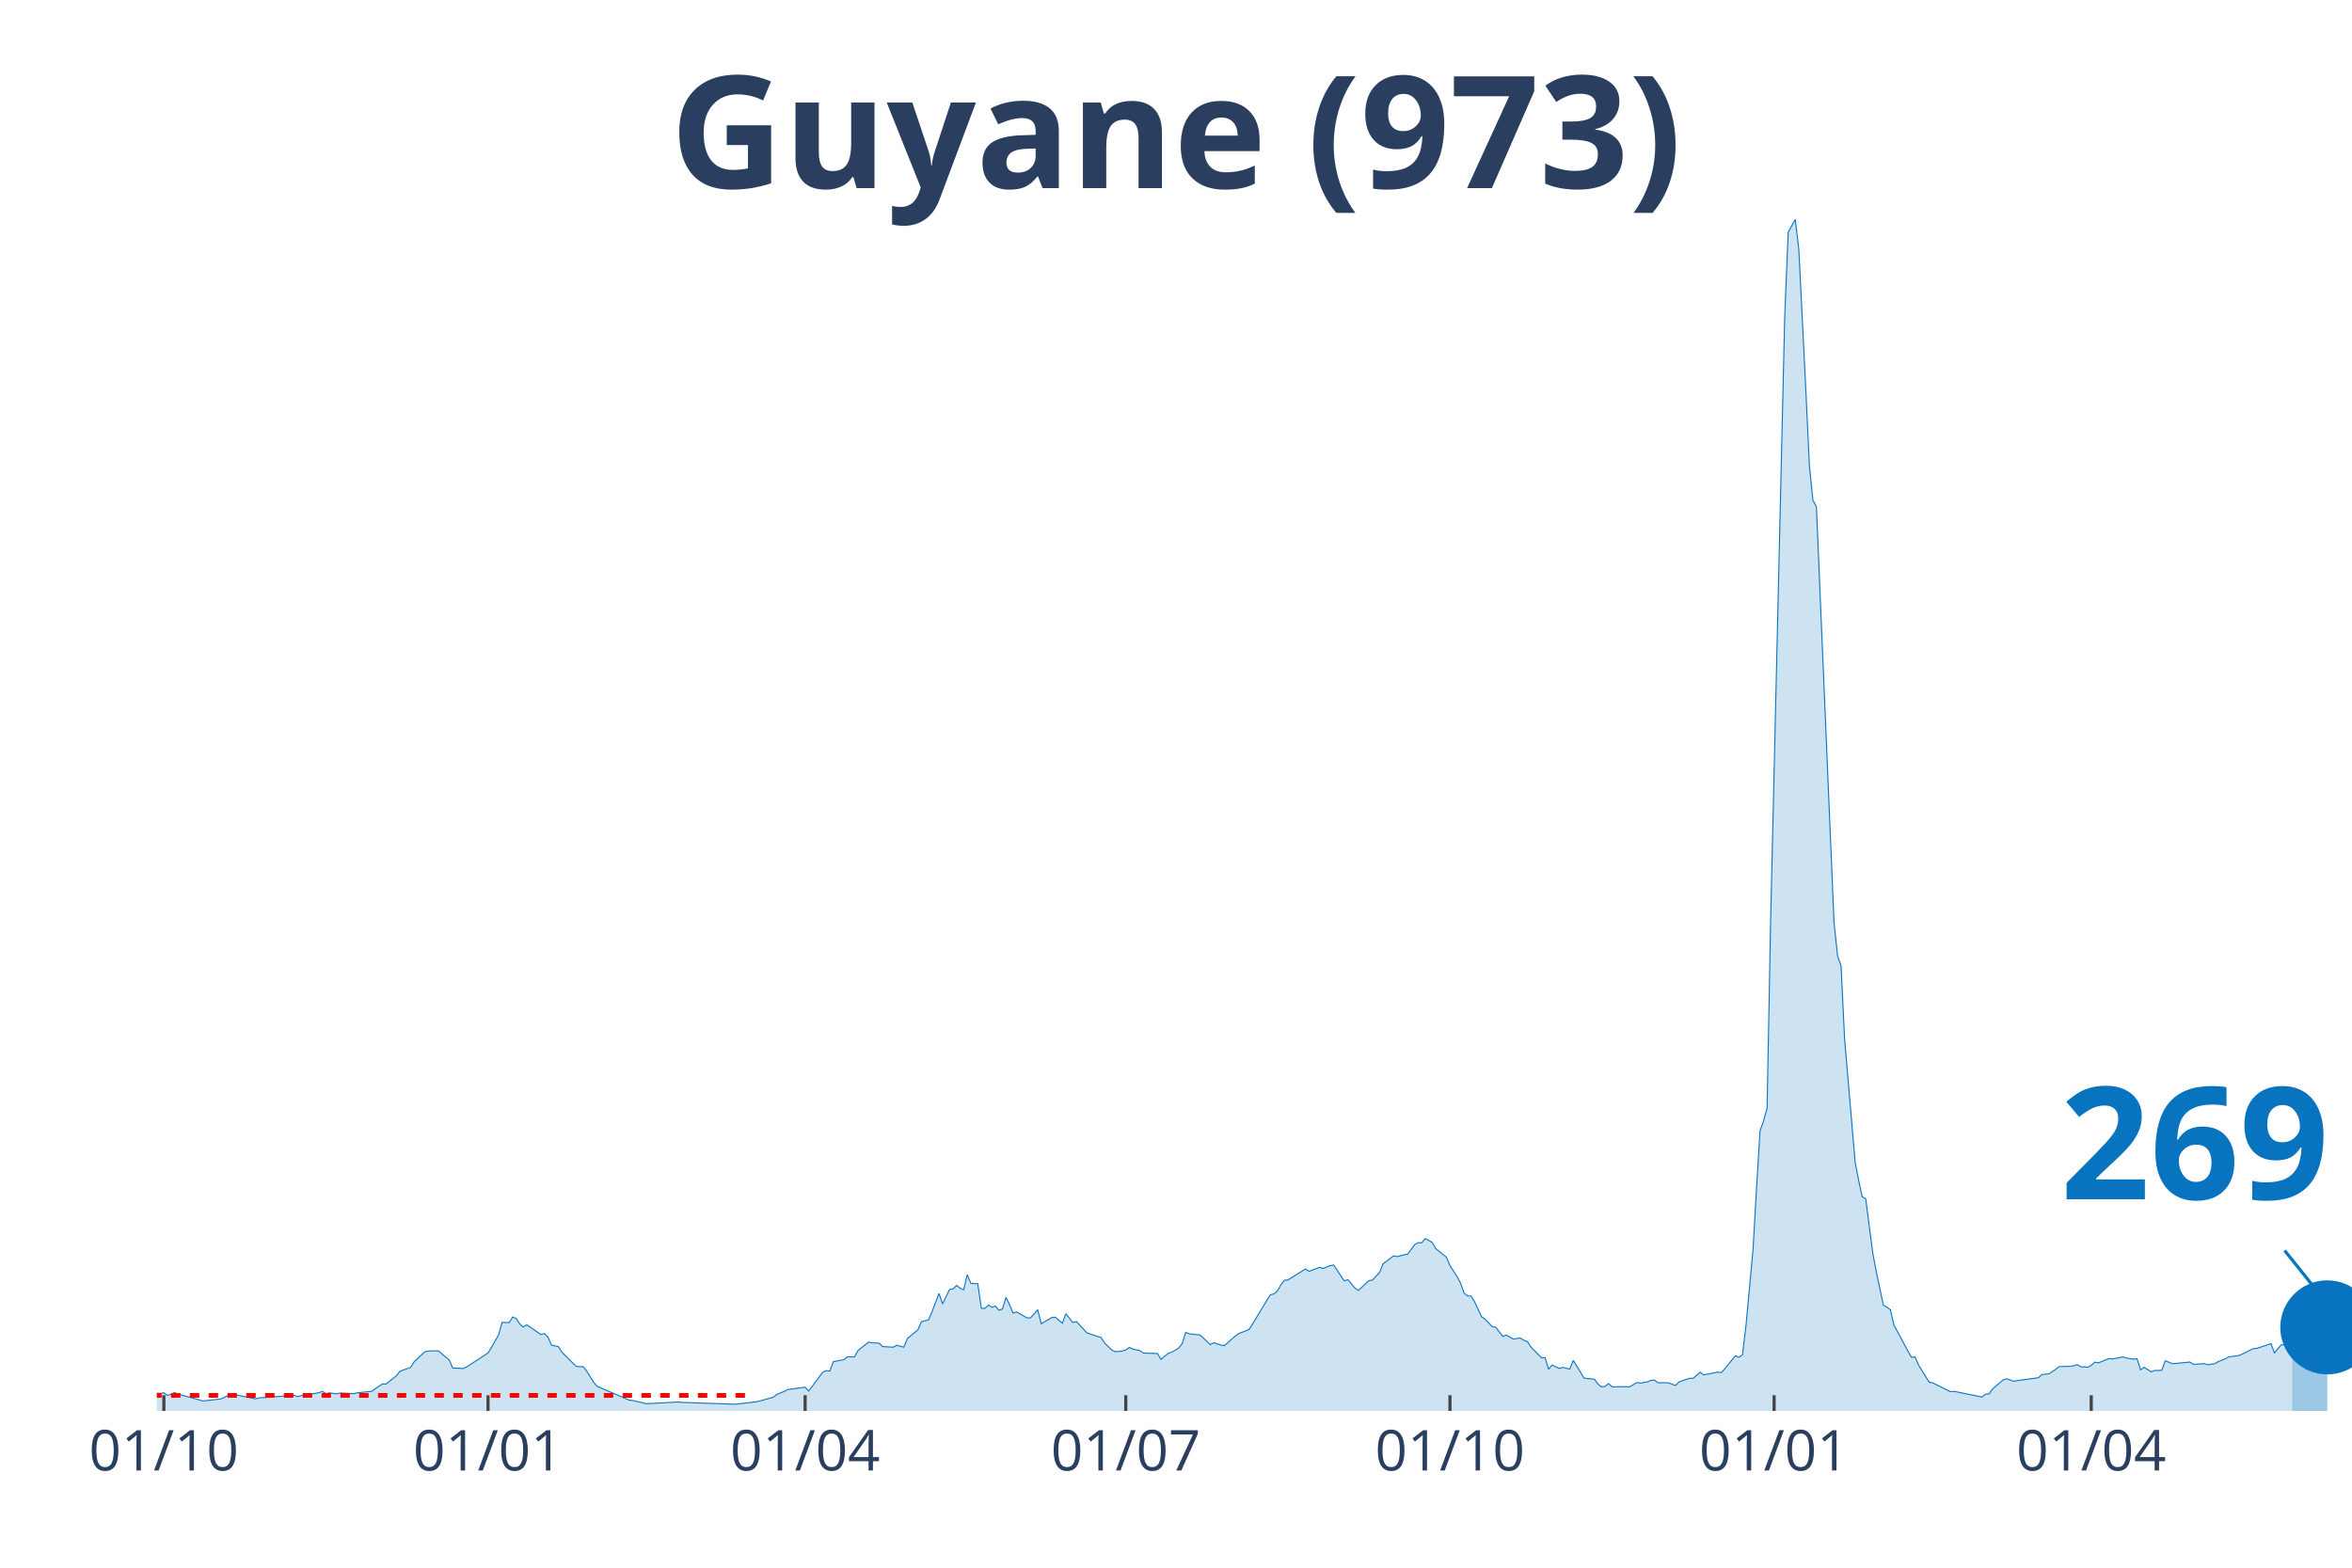
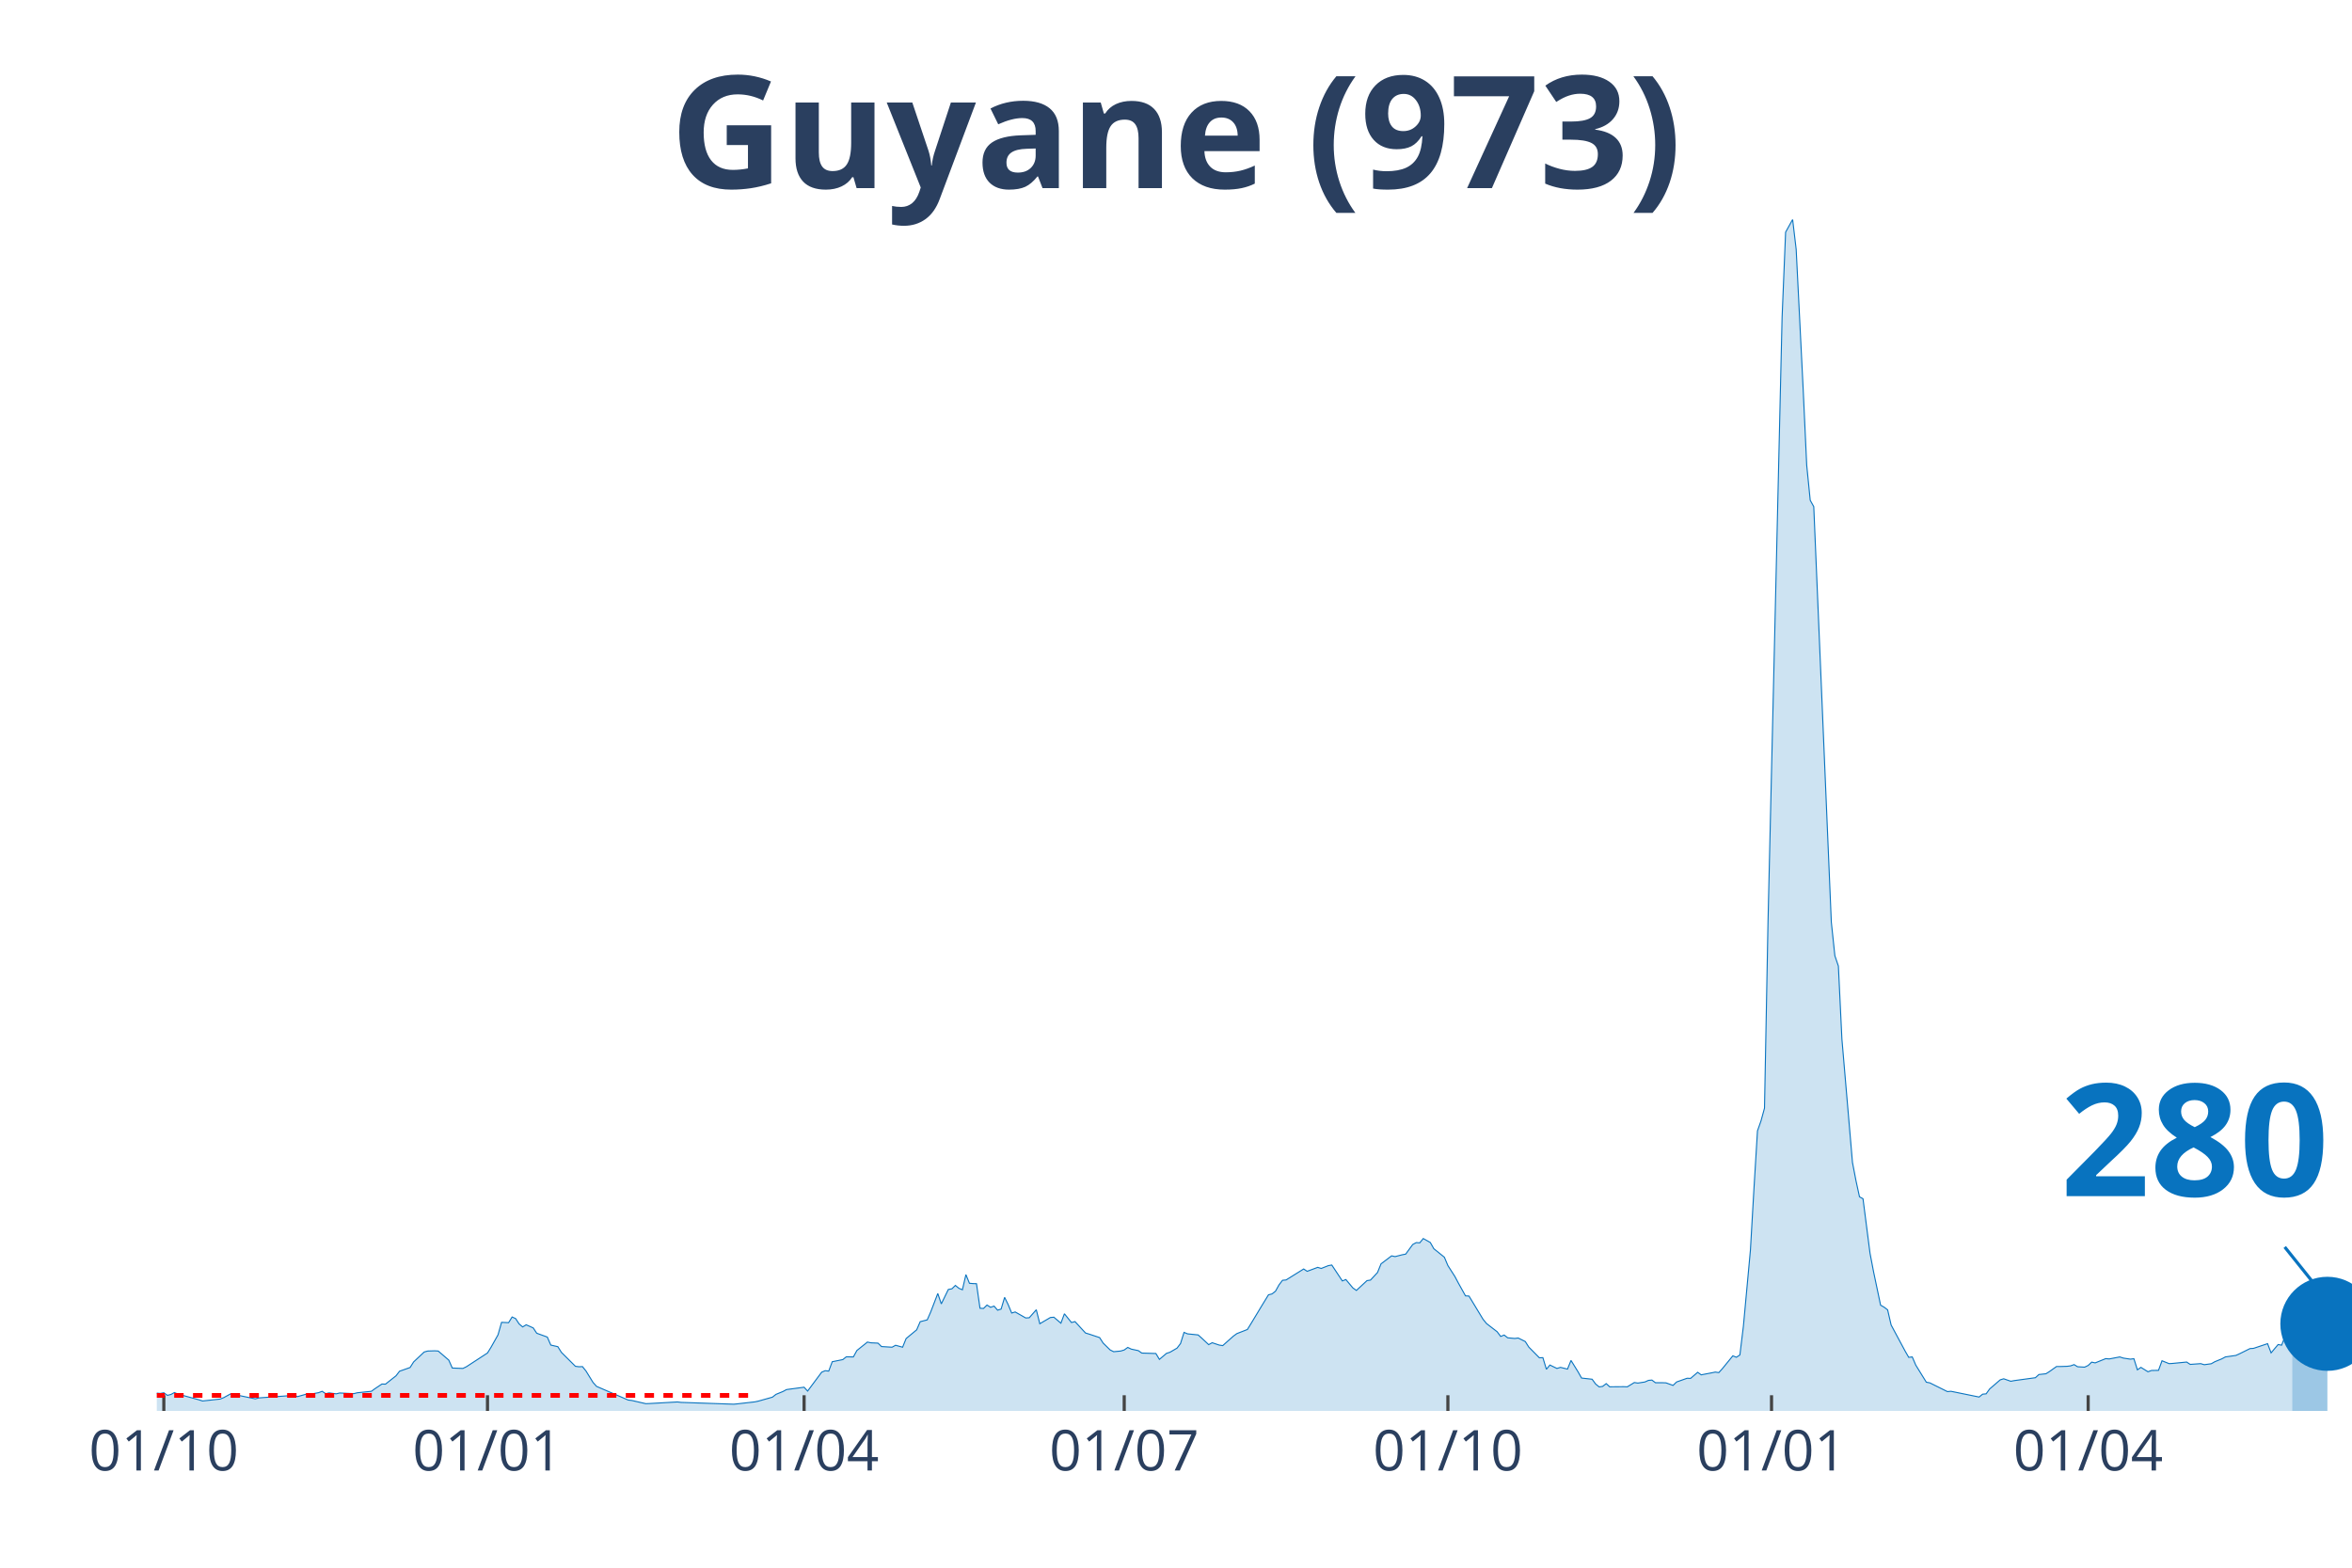
<svg xmlns="http://www.w3.org/2000/svg" class="main-svg" width="1125" height="750" style="" viewBox="0 0 750 500">
  <rect x="0" y="0" width="750" height="500" style="fill: rgb(0, 0, 0); fill-opacity: 0;" />
-   <defs id="defs-980ac3">
+   <defs id="defs-b17664">
    <g class="clips">
-       <clipPath id="clip980ac3xyplot" class="plotclip">
+       <clipPath id="clipb17664xyplot" class="plotclip">
        <rect width="700" height="380" />
      </clipPath>
-       <clipPath class="axesclip" id="clip980ac3x">
+       <clipPath class="axesclip" id="clipb17664x">
        <rect x="50" y="0" width="700" height="500" />
      </clipPath>
-       <clipPath class="axesclip" id="clip980ac3y">
+       <clipPath class="axesclip" id="clipb17664y">
        <rect x="0" y="70" width="750" height="380" />
      </clipPath>
-       <clipPath class="axesclip" id="clip980ac3xy">
+       <clipPath class="axesclip" id="clipb17664xy">
        <rect x="50" y="70" width="700" height="380" />
      </clipPath>
    </g>
    <g class="gradients" />
  </defs>
  <g class="bglayer">
    <rect class="bg" x="50" y="70" width="700" height="380" style="fill: rgb(0, 0, 0); fill-opacity: 0; stroke-width: 0;" />
  </g>
  <g class="layer-below">
    <g class="imagelayer" />
    <g class="shapelayer" />
  </g>
  <g class="cartesianlayer">
    <g class="subplot xy">
      <g class="layer-subplot">
        <g class="shapelayer" />
        <g class="imagelayer" />
      </g>
      <g class="gridlayer">
        <g class="x">
-           <path class="xgrid crisp" transform="translate(52.25,0)" d="M0,70v380" style="stroke: rgb(255, 255, 255); stroke-opacity: 1; stroke-width: 1px;" />
-           <path class="xgrid crisp" transform="translate(155.62,0)" d="M0,70v380" style="stroke: rgb(255, 255, 255); stroke-opacity: 1; stroke-width: 1px;" />
-           <path class="xgrid crisp" transform="translate(256.74,0)" d="M0,70v380" style="stroke: rgb(255, 255, 255); stroke-opacity: 1; stroke-width: 1px;" />
-           <path class="xgrid crisp" transform="translate(358.99,0)" d="M0,70v380" style="stroke: rgb(255, 255, 255); stroke-opacity: 1; stroke-width: 1px;" />
-           <path class="xgrid crisp" transform="translate(462.36,0)" d="M0,70v380" style="stroke: rgb(255, 255, 255); stroke-opacity: 1; stroke-width: 1px;" />
-           <path class="xgrid crisp" transform="translate(565.73,0)" d="M0,70v380" style="stroke: rgb(255, 255, 255); stroke-opacity: 1; stroke-width: 1px;" />
-           <path class="xgrid crisp" transform="translate(666.85,0)" d="M0,70v380" style="stroke: rgb(255, 255, 255); stroke-opacity: 1; stroke-width: 1px;" />
+           <path class="xgrid crisp" transform="translate(52.24,0)" d="M0,70v380" style="stroke: rgb(255, 255, 255); stroke-opacity: 1; stroke-width: 1px;" />
+           <path class="xgrid crisp" transform="translate(155.45,0)" d="M0,70v380" style="stroke: rgb(255, 255, 255); stroke-opacity: 1; stroke-width: 1px;" />
+           <path class="xgrid crisp" transform="translate(256.41,0)" d="M0,70v380" style="stroke: rgb(255, 255, 255); stroke-opacity: 1; stroke-width: 1px;" />
+           <path class="xgrid crisp" transform="translate(358.49,0)" d="M0,70v380" style="stroke: rgb(255, 255, 255); stroke-opacity: 1; stroke-width: 1px;" />
+           <path class="xgrid crisp" transform="translate(461.7,0)" d="M0,70v380" style="stroke: rgb(255, 255, 255); stroke-opacity: 1; stroke-width: 1px;" />
+           <path class="xgrid crisp" transform="translate(564.9,0)" d="M0,70v380" style="stroke: rgb(255, 255, 255); stroke-opacity: 1; stroke-width: 1px;" />
+           <path class="xgrid crisp" transform="translate(665.87,0)" d="M0,70v380" style="stroke: rgb(255, 255, 255); stroke-opacity: 1; stroke-width: 1px;" />
        </g>
        <g class="y" />
      </g>
      <g class="zerolinelayer" />
      <path class="xlines-below" />
      <path class="ylines-below" />
      <g class="overlines-below" />
      <g class="xaxislayer-below" />
      <g class="yaxislayer-below" />
      <g class="overaxes-below" />
-       <g class="plot" transform="translate(50, 70)" clip-path="url('#clip980ac3xyplot')">
+       <g class="plot" transform="translate(50, 70)" clip-path="url('#clipb17664xyplot')">
        <g class="scatterlayer mlayer">
-           <g class="trace scatter trace4bc0ae" style="stroke-miterlimit: 2;">
+           <g class="trace scatter trace0eca00" style="stroke-miterlimit: 2;">
            <g class="fills">
              <g>
-                 <path class="js-fill" d="M680.9,380L-152.81,380L-152.81,379.74L-149.44,378.55L-148.31,377.62L-142.7,374.62L-141.57,374.83L-131.46,371.97L-130.34,370.54L-126.97,365.98L-125.84,362.71L-121.35,356.72L-120.22,348.72L-113.48,334.52L-112.36,335.27L-111.24,335.64L-110.11,338.5L-108.99,338.88L-107.87,336.26L-105.62,334.9L-104.49,336.97L-103.37,336.6L-102.25,333.19L-101.12,333.26L-100,335.85L-98.88,336.22L-97.75,338.88L-94.38,343.03L-93.26,346.06L-91.01,348.75L-89.89,352.15L-86.52,358.32L-85.39,358.93L-84.27,357.29L-83.15,358.42L-82.02,357.19L-80.9,355.93L-79.78,357.84L-76.4,357.09L-75.28,358.01L-67.42,365.06L-66.29,364.58L-62.92,367.17L-61.8,367.85L-58.43,369.04L-57.3,369.17L-55.06,369.31L-53.93,369.41L-42.7,372.31L-41.57,371.63L-37.08,371.83L-35.96,370.81L-33.71,371.08L-32.58,371.76L-28.09,372.58L-26.97,372.95L-24.72,372.34L-23.6,372.89L-20.22,373.5L-19.1,373.6L-16.85,374.89L-15.73,374.55L-10.11,374.69L-8.99,374.04L-6.74,374.04L-5.62,373.94L-3.37,373.6L-2.25,374.14L1.12,374.42L2.25,374.21L3.37,375.03L4.49,374.76L5.62,374.14L6.74,374.62L13.48,376.46L14.61,376.83L20.22,376.22L21.35,375.78L23.6,374.55L24.72,374.76L31.46,376.15L32.58,375.85L43.82,375.03L44.94,375.44L48.31,374.49L49.44,374.59L51.69,374.18L52.81,373.74L53.93,374.49L55.06,374.25L57.3,374.55L58.43,374.28L62.92,374.49L64.04,374.21L68.54,373.74L69.66,372.92L71.91,371.42L73.03,371.46L76.4,368.8L77.53,367.34L80.9,366.15L82.02,364.38L85.39,361.21L86.52,360.9L88.76,360.83L89.89,360.9L93.26,363.8L94.38,366.32L97.75,366.45L98.88,365.91L105.62,361.52L106.74,359.71L108.99,355.73L110.11,351.75L112.36,351.85L113.48,350.04L114.61,350.55L115.73,352.26L116.85,353.21L117.98,352.53L122.47,355.63L123.6,355.35L124.72,356.44L125.84,359L128.09,359.51L129.21,361.31L133.71,365.77L134.83,365.91L135.96,365.87L137.08,367.27L139.33,370.91L140.45,372.17L150.56,376.53L151.69,376.66L156.18,377.69L157.3,377.65L166.29,377.14L167.42,377.28L184.27,377.86L185.39,377.75L191.01,377.11L192.13,376.87L196.63,375.61L197.75,374.72L200,373.8L201.12,373.19L206.74,372.44L207.87,373.67L212.36,367.64L213.48,367.17L214.61,367.3L215.73,364.31L219.1,363.63L220.22,362.74L222.47,362.78L223.6,360.73L226.97,358.04L228.09,358.28L230.34,358.38L231.46,359.47L234.83,359.68L235.96,359.06L238.2,359.68L239.33,356.92L242.7,354.13L243.82,351.54L246.07,350.96L247.19,348.41L249.44,342.55L250.56,345.86L252.81,341.26L253.93,341.06L255.06,339.97L256.18,340.89L257.3,341.36L258.43,336.53L259.55,339.29L260.67,339.39L261.8,339.42L262.92,347.25L264.04,347.32L265.17,346.23L266.29,346.95L267.42,346.57L268.54,347.87L269.66,347.52L270.79,343.78L271.91,346.06L273.03,348.78L274.16,348.44L277.53,350.35L278.65,350.28L280.9,347.73L282.02,352.19L285.39,350.21L286.52,350.11L288.76,352.02L289.89,349.02L292.13,351.81L293.26,351.51L296.63,355.15L297.75,355.49L301.12,356.61L302.25,358.35L304.49,360.56L305.62,361.11L307.87,360.9L308.99,360.56L310.11,359.75L311.24,360.29L313.48,360.77L314.61,361.55L319.1,361.69L320.22,363.56L322.47,361.65L323.6,361.28L325.84,359.98L326.97,358.52L328.09,354.95L329.21,355.42L332.58,355.76L333.71,356.75L335.96,358.86L337.08,358.25L339.33,359L340.45,359.17L343.82,356.17L344.94,355.35L348.31,354.03L349.44,352.22L351.69,348.51L352.81,346.64L355.06,342.96L356.18,342.69L357.3,341.81L358.43,339.8L359.55,338.33L360.67,338.23L366.29,334.73L367.42,335.47L370.79,334.21L371.91,334.56L374.16,333.67L375.28,333.47L378.65,338.54L379.78,338.1L382.02,340.78L383.15,341.57L386.52,338.44L387.64,338.27L389.89,335.85L391.01,333.09L394.38,330.54L395.51,330.78L397.75,330.2L398.88,329.99L401.12,326.93L402.25,326.32L403.37,326.39L404.49,325.02L406.74,326.28L407.87,328.26L411.24,330.98L412.36,333.64L414.61,337.14L415.73,339.25L416.85,342.38L417.98,343.3L419.1,343.37L420.22,345.21L422.47,349.98L423.6,350.79L425.84,353.11L426.97,353.31L429.21,356.24L430.34,355.8L432.58,357.09L433.71,356.89L434.83,356.75L435.96,357.5L437.08,357.87L438.2,359.64L441.57,363.05L442.7,363.01L443.82,366.72L444.94,365.36L447.19,366.45L448.31,366.11L450.56,366.66L451.69,363.9L453.93,367.54L455.06,369.52L458.43,369.89L459.55,371.42L460.67,372.34L461.8,372.17L462.92,371.29L464.04,372.31L468.54,372.27L469.66,372.31L471.91,370.95L473.03,371.12L475.28,370.77L476.4,370.26L477.53,370.16L478.65,371.01L480.9,371.01L482.02,371.05L484.27,371.86L485.39,370.77L488.76,369.58L489.89,369.62L492.13,367.68L493.26,368.49L496.63,367.85L497.75,367.61L498.88,367.78L500,366.55L503.37,362.43L504.49,362.88L505.62,362.16L506.74,352.97L508.99,328.7L510.11,309.23L511.24,290.68L512.36,287.51L513.48,283.43L514.61,223.99L519.1,31.18L520.22,4.05L522.47,0L523.6,9.53L525.84,54.33L526.97,78.36L528.09,89.56L529.21,91.6L534.83,224.13L535.96,234.82L537.08,238.12L538.2,261.37L541.57,300.75L542.7,306.57L543.82,311.71L544.94,312.33L547.19,329.72L548.31,335.64L550.56,346.27L551.69,346.91L552.81,347.76L553.93,352.6L558.43,360.97L559.55,362.91L560.67,362.78L561.8,365.4L565.17,370.84L566.29,371.05L571.91,373.84L573.03,373.74L582.02,375.57L583.15,374.66L584.27,374.55L585.39,372.99L588.76,370.09L589.89,369.75L592.13,370.54L593.26,370.33L600,369.41L601.12,368.39L603.37,368.15L604.49,367.44L606.74,365.84L607.87,365.84L610.11,365.77L611.24,365.63L612.36,365.23L613.48,365.91L615.73,366.04L616.85,365.5L617.98,364.44L619.1,364.68L622.47,363.32L623.6,363.42L626.97,362.78L628.09,363.15L630.34,363.49L631.46,363.35L632.58,366.89L633.71,366.11L635.96,367.51L637.08,367.1L639.33,367.06L640.45,364L642.7,364.92L643.82,364.85L648.31,364.41L649.44,365.16L652.81,364.92L653.93,365.26L656.18,364.95L657.3,364.31L659.55,363.39L660.67,362.78L664.04,362.3L665.17,361.79L668.54,360.12L669.66,360.05L674.16,358.55L675.28,361.48L677.53,358.83L678.65,359.03L679.78,356.1L680.9,355.63" style="fill: rgb(8, 115, 191); fill-opacity: 0.2; stroke-width: 0;" />
+                 <path class="js-fill" d="M680.93,380L-152.56,380L-152.56,379.74L-149.2,378.55L-148.08,377.62L-142.47,374.62L-141.35,374.83L-131.25,371.97L-130.13,370.54L-126.76,365.98L-125.64,362.71L-121.15,356.72L-120.03,348.72L-113.3,334.52L-112.18,335.27L-111.06,335.64L-109.94,338.5L-108.81,338.88L-107.69,336.26L-105.45,334.9L-104.33,336.97L-103.21,336.6L-102.08,333.19L-100.96,333.26L-99.84,335.85L-98.72,336.22L-97.6,338.88L-94.23,343.03L-93.11,346.06L-90.87,348.75L-89.74,352.15L-86.38,358.32L-85.26,358.93L-84.13,357.29L-83.01,358.42L-81.89,357.19L-80.77,355.93L-79.65,357.84L-76.28,357.09L-75.16,358.01L-67.31,365.06L-66.19,364.58L-62.82,367.17L-61.7,367.85L-58.33,369.04L-57.21,369.17L-54.97,369.31L-53.85,369.41L-42.63,372.31L-41.51,371.63L-37.02,371.83L-35.9,370.81L-33.65,371.08L-32.53,371.76L-28.04,372.58L-26.92,372.95L-24.68,372.34L-23.56,372.89L-20.19,373.5L-19.07,373.6L-16.83,374.89L-15.71,374.55L-10.1,374.69L-8.97,374.04L-6.73,374.04L-5.61,373.94L-3.37,373.6L-2.24,374.14L1.12,374.42L2.24,374.21L3.37,375.03L4.49,374.76L5.61,374.14L6.73,374.62L13.46,376.46L14.58,376.83L20.19,376.22L21.31,375.78L23.56,374.55L24.68,374.76L31.41,376.15L32.53,375.85L43.75,375.03L44.87,375.44L48.24,374.49L49.36,374.59L51.6,374.18L52.72,373.74L53.85,374.49L54.97,374.25L57.21,374.55L58.33,374.28L62.82,374.49L63.94,374.21L68.43,373.74L69.55,372.92L71.79,371.42L72.92,371.46L76.28,368.8L77.4,367.34L80.77,366.15L81.89,364.38L85.26,361.21L86.38,360.9L88.62,360.83L89.74,360.9L93.11,363.8L94.23,366.32L97.6,366.45L98.72,365.91L105.45,361.52L106.57,359.71L108.81,355.73L109.94,351.75L112.18,351.85L113.3,350.04L114.42,350.55L115.54,352.26L116.67,353.21L117.79,352.53L120.03,353.52L121.15,355.22L124.52,356.44L125.64,359L127.88,359.51L129.01,361.31L133.49,365.77L134.62,365.91L135.74,365.87L136.86,367.27L139.1,370.91L140.22,372.17L150.32,376.53L151.44,376.66L155.93,377.69L157.05,377.65L166.03,377.14L167.15,377.28L183.97,377.86L185.1,377.75L190.71,377.11L191.83,376.87L196.31,375.61L197.44,374.72L199.68,373.8L200.8,373.19L206.41,372.44L207.53,373.67L212.02,367.64L213.14,367.17L214.26,367.3L215.38,364.31L218.75,363.63L219.87,362.74L222.12,362.78L223.24,360.73L226.6,358.04L227.72,358.28L229.97,358.38L231.09,359.47L234.46,359.68L235.58,359.06L237.82,359.68L238.94,356.92L242.31,354.13L243.43,351.54L245.67,350.96L246.79,348.41L249.04,342.55L250.16,345.86L252.4,341.26L253.53,341.06L254.65,339.97L255.77,340.89L256.89,341.36L258.01,336.53L259.13,339.29L260.26,339.39L261.38,339.42L262.5,347.25L263.62,347.32L264.74,346.23L265.87,346.95L266.99,346.57L268.11,347.87L269.23,347.52L270.35,343.78L271.47,346.06L272.6,348.78L273.72,348.44L277.08,350.35L278.21,350.28L280.45,347.73L281.57,352.19L284.94,350.21L286.06,350.11L288.3,352.02L289.42,349.02L291.67,351.81L292.79,351.51L296.15,355.15L297.28,355.49L300.64,356.61L301.76,358.35L304.01,360.56L305.13,361.11L307.37,360.9L308.49,360.56L309.62,359.75L310.74,360.29L312.98,360.77L314.1,361.55L318.59,361.69L319.71,363.56L321.96,361.65L323.08,361.28L325.32,359.98L326.44,358.52L327.56,354.95L328.69,355.42L332.05,355.76L333.17,356.75L335.42,358.86L336.54,358.25L338.78,359L339.9,359.17L343.27,356.17L344.39,355.35L347.76,354.03L348.88,352.22L351.12,348.51L352.24,346.64L354.49,342.96L355.61,342.69L356.73,341.81L357.85,339.8L358.97,338.33L360.1,338.23L365.71,334.73L366.83,335.47L370.19,334.21L371.31,334.56L373.56,333.67L374.68,333.47L378.04,338.54L379.17,338.1L381.41,340.78L382.53,341.57L385.9,338.44L387.02,338.27L389.26,335.85L390.38,333.09L393.75,330.54L394.87,330.78L397.12,330.2L398.24,329.99L400.48,326.93L401.6,326.32L402.72,326.39L403.85,325.02L406.09,326.28L407.21,328.26L410.58,330.98L411.7,333.64L413.94,337.14L415.06,339.25L417.31,343.3L418.43,343.37L422.92,350.79L424.04,352.15L427.4,354.74L428.53,356.24L429.65,355.8L430.77,356.68L433.01,356.89L434.13,356.75L436.38,357.87L437.5,359.64L440.87,363.05L441.99,363.01L443.11,366.72L444.23,365.36L446.47,366.45L447.6,366.11L449.84,366.66L450.96,363.9L453.21,367.54L454.33,369.52L457.69,369.89L458.81,371.42L459.94,372.34L461.06,372.17L462.18,371.29L463.3,372.31L467.79,372.27L468.91,372.31L471.15,370.95L472.28,371.12L474.52,370.77L475.64,370.26L476.76,370.16L477.88,371.01L480.13,371.01L481.25,371.05L483.49,371.86L484.62,370.77L487.98,369.58L489.1,369.62L491.35,367.68L492.47,368.49L495.83,367.85L496.96,367.61L498.08,367.78L499.2,366.55L502.56,362.43L503.69,362.88L504.81,362.16L505.93,352.97L508.17,328.7L509.29,309.23L510.42,290.68L511.54,287.51L512.66,283.43L513.78,223.99L518.27,31.18L519.39,4.05L521.63,0L522.76,9.53L525,54.33L526.12,78.36L527.24,89.56L528.37,91.6L533.97,224.13L535.1,234.82L536.22,238.12L537.34,261.37L540.71,300.75L541.83,306.57L542.95,311.71L544.07,312.33L546.31,329.72L547.44,335.64L549.68,346.27L550.8,346.91L551.92,347.76L553.04,352.6L557.53,360.97L558.65,362.91L559.78,362.78L560.9,365.4L564.26,370.84L565.38,371.05L570.99,373.84L572.12,373.74L581.09,375.57L582.21,374.66L583.33,374.55L584.46,372.99L587.82,370.09L588.94,369.75L591.19,370.54L592.31,370.33L599.04,369.41L600.16,368.39L602.4,368.15L603.53,367.44L605.77,365.84L606.89,365.84L609.13,365.77L610.26,365.63L611.38,365.23L612.5,365.91L614.74,366.04L615.87,365.5L616.99,364.44L618.11,364.68L621.47,363.32L622.6,363.42L625.96,362.78L627.08,363.15L629.33,363.49L630.45,363.35L631.57,366.89L632.69,366.11L634.94,367.51L636.06,367.1L638.3,367.06L639.42,364L641.67,364.92L642.79,364.85L647.28,364.41L648.4,365.16L651.76,364.92L652.88,365.26L655.13,364.95L656.25,364.31L658.49,363.39L659.62,362.78L662.98,362.3L664.1,361.79L667.47,360.12L668.59,360.05L673.08,358.55L674.2,361.48L676.44,358.83L677.56,359.03L678.69,356.1L679.81,355.63L680.93,355.32" style="fill: rgb(8, 115, 191); fill-opacity: 0.2; stroke-width: 0;" />
              </g>
            </g>
            <g class="errorbars" />
            <g class="lines">
-               <path class="js-line" d="M-152.81,379.74L-149.44,378.55L-148.31,377.62L-142.7,374.62L-141.57,374.83L-131.46,371.97L-130.34,370.54L-126.97,365.98L-125.84,362.71L-121.35,356.72L-120.22,348.72L-113.48,334.52L-112.36,335.27L-111.24,335.64L-110.11,338.5L-108.99,338.88L-107.87,336.26L-105.62,334.9L-104.49,336.97L-103.37,336.6L-102.25,333.19L-101.12,333.26L-100,335.85L-98.88,336.22L-97.75,338.88L-94.38,343.03L-93.26,346.06L-91.01,348.75L-89.89,352.15L-86.52,358.32L-85.39,358.93L-84.27,357.29L-83.15,358.42L-82.02,357.19L-80.9,355.93L-79.78,357.84L-76.4,357.09L-75.28,358.01L-67.42,365.06L-66.29,364.58L-62.92,367.17L-61.8,367.85L-58.43,369.04L-57.3,369.17L-55.06,369.31L-53.93,369.41L-42.7,372.31L-41.57,371.63L-37.08,371.83L-35.96,370.81L-33.71,371.08L-32.58,371.76L-28.09,372.58L-26.97,372.95L-24.72,372.34L-23.6,372.89L-20.22,373.5L-19.1,373.6L-16.85,374.89L-15.73,374.55L-10.11,374.69L-8.99,374.04L-6.74,374.04L-5.62,373.94L-3.37,373.6L-2.25,374.14L1.12,374.42L2.25,374.21L3.37,375.03L4.49,374.76L5.62,374.14L6.74,374.62L13.48,376.46L14.61,376.83L20.22,376.22L21.35,375.78L23.6,374.55L24.72,374.76L31.46,376.15L32.58,375.85L43.82,375.03L44.94,375.44L48.31,374.49L49.44,374.59L51.69,374.18L52.81,373.74L53.93,374.49L55.06,374.25L57.3,374.55L58.43,374.28L62.92,374.49L64.04,374.21L68.54,373.74L69.66,372.92L71.91,371.42L73.03,371.46L76.4,368.8L77.53,367.34L80.9,366.15L82.02,364.38L85.39,361.21L86.52,360.9L88.76,360.83L89.89,360.9L93.26,363.8L94.38,366.32L97.75,366.45L98.88,365.91L105.62,361.52L106.74,359.71L108.99,355.73L110.11,351.75L112.36,351.85L113.48,350.04L114.61,350.55L115.73,352.26L116.85,353.21L117.98,352.53L122.47,355.63L123.6,355.35L124.72,356.44L125.84,359L128.09,359.51L129.21,361.31L133.71,365.77L134.83,365.91L135.96,365.87L137.08,367.27L139.33,370.91L140.45,372.17L150.56,376.53L151.69,376.66L156.18,377.69L157.3,377.65L166.29,377.14L167.42,377.28L184.27,377.86L185.39,377.75L191.01,377.11L192.13,376.87L196.63,375.61L197.75,374.72L200,373.8L201.12,373.19L206.74,372.44L207.87,373.67L212.36,367.64L213.48,367.17L214.61,367.3L215.73,364.31L219.1,363.63L220.22,362.74L222.47,362.78L223.6,360.73L226.97,358.04L228.09,358.28L230.34,358.38L231.46,359.47L234.83,359.68L235.96,359.06L238.2,359.68L239.33,356.92L242.7,354.13L243.82,351.54L246.07,350.96L247.19,348.41L249.44,342.55L250.56,345.86L252.81,341.26L253.93,341.06L255.06,339.97L256.18,340.89L257.3,341.36L258.43,336.53L259.55,339.29L260.67,339.39L261.8,339.42L262.92,347.25L264.04,347.32L265.17,346.23L266.29,346.95L267.42,346.57L268.54,347.87L269.66,347.52L270.79,343.78L271.91,346.06L273.03,348.78L274.16,348.44L277.53,350.35L278.65,350.28L280.9,347.73L282.02,352.19L285.39,350.21L286.52,350.11L288.76,352.02L289.89,349.02L292.13,351.81L293.26,351.51L296.63,355.15L297.75,355.49L301.12,356.61L302.25,358.35L304.49,360.56L305.62,361.11L307.87,360.9L308.99,360.56L310.11,359.75L311.24,360.29L313.48,360.77L314.61,361.55L319.1,361.69L320.22,363.56L322.47,361.65L323.6,361.28L325.84,359.98L326.97,358.52L328.09,354.95L329.21,355.42L332.58,355.76L333.71,356.75L335.96,358.86L337.08,358.25L339.33,359L340.45,359.17L343.82,356.17L344.94,355.35L348.31,354.03L349.44,352.22L351.69,348.51L352.81,346.64L355.06,342.96L356.18,342.69L357.3,341.81L358.43,339.8L359.55,338.33L360.67,338.23L366.29,334.73L367.42,335.47L370.79,334.21L371.91,334.56L374.16,333.67L375.28,333.47L378.65,338.54L379.78,338.1L382.02,340.78L383.15,341.57L386.52,338.44L387.64,338.27L389.89,335.85L391.01,333.09L394.38,330.54L395.51,330.78L397.75,330.2L398.88,329.99L401.12,326.93L402.25,326.32L403.37,326.39L404.49,325.02L406.74,326.28L407.87,328.26L411.24,330.98L412.36,333.64L414.61,337.14L415.73,339.25L416.85,342.38L417.98,343.3L419.1,343.37L420.22,345.21L422.47,349.98L423.6,350.79L425.84,353.11L426.97,353.31L429.21,356.24L430.34,355.8L432.58,357.09L433.71,356.89L434.83,356.75L435.96,357.5L437.08,357.87L438.2,359.64L441.57,363.05L442.7,363.01L443.82,366.72L444.94,365.36L447.19,366.45L448.31,366.11L450.56,366.66L451.69,363.9L453.93,367.54L455.06,369.52L458.43,369.89L459.55,371.42L460.67,372.34L461.8,372.17L462.92,371.29L464.04,372.31L468.54,372.27L469.66,372.31L471.91,370.95L473.03,371.12L475.28,370.77L476.4,370.26L477.53,370.16L478.65,371.01L480.9,371.01L482.02,371.05L484.27,371.86L485.39,370.77L488.76,369.58L489.89,369.62L492.13,367.68L493.26,368.49L496.63,367.85L497.75,367.61L498.88,367.78L500,366.55L503.37,362.43L504.49,362.88L505.62,362.16L506.74,352.97L508.99,328.7L510.11,309.23L511.24,290.68L512.36,287.51L513.48,283.43L514.61,223.99L519.1,31.18L520.22,4.05L522.47,0L523.6,9.53L525.84,54.33L526.97,78.36L528.09,89.56L529.21,91.6L534.83,224.13L535.96,234.82L537.08,238.12L538.2,261.37L541.57,300.75L542.7,306.57L543.82,311.71L544.94,312.33L547.19,329.72L548.31,335.64L550.56,346.27L551.69,346.91L552.81,347.76L553.93,352.6L558.43,360.97L559.55,362.91L560.67,362.78L561.8,365.4L565.17,370.84L566.29,371.05L571.91,373.84L573.03,373.74L582.02,375.57L583.15,374.66L584.27,374.55L585.39,372.99L588.76,370.09L589.89,369.75L592.13,370.54L593.26,370.33L600,369.41L601.12,368.39L603.37,368.15L604.49,367.44L606.74,365.84L607.87,365.84L610.11,365.77L611.24,365.63L612.36,365.23L613.48,365.91L615.73,366.04L616.85,365.5L617.98,364.44L619.1,364.68L622.47,363.32L623.6,363.42L626.97,362.78L628.09,363.15L630.34,363.49L631.46,363.35L632.58,366.89L633.71,366.11L635.96,367.51L637.08,367.1L639.33,367.06L640.45,364L642.7,364.92L643.82,364.85L648.31,364.41L649.44,365.16L652.81,364.92L653.93,365.26L656.18,364.95L657.3,364.31L659.55,363.39L660.67,362.78L664.04,362.3L665.17,361.79L668.54,360.12L669.66,360.05L674.16,358.55L675.28,361.48L677.53,358.83L678.65,359.03L679.78,356.1L680.9,355.63" style="vector-effect: non-scaling-stroke; fill: none; stroke: rgb(8, 115, 191); stroke-opacity: 1; stroke-width: 0.5px; opacity: 1;" />
+               <path class="js-line" d="M-152.56,379.74L-149.2,378.55L-148.08,377.62L-142.47,374.62L-141.35,374.83L-131.25,371.97L-130.13,370.54L-126.76,365.98L-125.64,362.71L-121.15,356.72L-120.03,348.72L-113.3,334.52L-112.18,335.27L-111.06,335.64L-109.94,338.5L-108.81,338.88L-107.69,336.26L-105.45,334.9L-104.33,336.97L-103.21,336.6L-102.08,333.19L-100.96,333.26L-99.84,335.85L-98.72,336.22L-97.6,338.88L-94.23,343.03L-93.11,346.06L-90.87,348.75L-89.74,352.15L-86.38,358.32L-85.26,358.93L-84.13,357.29L-83.01,358.42L-81.89,357.19L-80.77,355.93L-79.65,357.84L-76.28,357.09L-75.16,358.01L-67.31,365.06L-66.19,364.58L-62.82,367.17L-61.7,367.85L-58.33,369.04L-57.21,369.17L-54.97,369.31L-53.85,369.41L-42.63,372.31L-41.51,371.63L-37.02,371.83L-35.9,370.81L-33.65,371.08L-32.53,371.76L-28.04,372.58L-26.92,372.95L-24.68,372.34L-23.56,372.89L-20.19,373.5L-19.07,373.6L-16.83,374.89L-15.71,374.55L-10.1,374.69L-8.97,374.04L-6.73,374.04L-5.61,373.94L-3.37,373.6L-2.24,374.14L1.12,374.42L2.24,374.21L3.37,375.03L4.49,374.76L5.61,374.14L6.73,374.62L13.46,376.46L14.58,376.83L20.19,376.22L21.31,375.78L23.56,374.55L24.68,374.76L31.41,376.15L32.53,375.85L43.75,375.03L44.87,375.44L48.24,374.49L49.36,374.59L51.6,374.18L52.72,373.74L53.85,374.49L54.97,374.25L57.21,374.55L58.33,374.28L62.82,374.49L63.94,374.21L68.43,373.74L69.55,372.92L71.79,371.42L72.92,371.46L76.28,368.8L77.4,367.34L80.77,366.15L81.89,364.38L85.26,361.21L86.38,360.9L88.62,360.83L89.74,360.9L93.11,363.8L94.23,366.32L97.6,366.45L98.72,365.91L105.45,361.52L106.57,359.71L108.81,355.73L109.94,351.75L112.18,351.85L113.3,350.04L114.42,350.55L115.54,352.26L116.67,353.21L117.79,352.53L120.03,353.52L121.15,355.22L124.52,356.44L125.64,359L127.88,359.51L129.01,361.31L133.49,365.77L134.62,365.91L135.74,365.87L136.86,367.27L139.1,370.91L140.22,372.17L150.32,376.53L151.44,376.66L155.93,377.69L157.05,377.65L166.03,377.14L167.15,377.28L183.97,377.86L185.1,377.75L190.71,377.11L191.83,376.87L196.31,375.61L197.44,374.72L199.68,373.8L200.8,373.19L206.41,372.44L207.53,373.67L212.02,367.64L213.14,367.17L214.26,367.3L215.38,364.31L218.75,363.63L219.87,362.74L222.12,362.78L223.24,360.73L226.6,358.04L227.72,358.28L229.97,358.38L231.09,359.47L234.46,359.68L235.58,359.06L237.82,359.68L238.94,356.92L242.31,354.13L243.43,351.54L245.67,350.96L246.79,348.41L249.04,342.55L250.16,345.86L252.4,341.26L253.53,341.06L254.65,339.97L255.77,340.89L256.89,341.36L258.01,336.53L259.13,339.29L260.26,339.39L261.38,339.42L262.5,347.25L263.62,347.32L264.74,346.23L265.87,346.95L266.99,346.57L268.11,347.87L269.23,347.52L270.35,343.78L271.47,346.06L272.6,348.78L273.72,348.44L277.08,350.35L278.21,350.28L280.45,347.73L281.57,352.19L284.94,350.21L286.06,350.11L288.3,352.02L289.42,349.02L291.67,351.81L292.79,351.51L296.15,355.15L297.28,355.49L300.64,356.61L301.76,358.35L304.01,360.56L305.13,361.11L307.37,360.9L308.49,360.56L309.62,359.75L310.74,360.29L312.98,360.77L314.1,361.55L318.59,361.69L319.71,363.56L321.96,361.65L323.08,361.28L325.32,359.98L326.44,358.52L327.56,354.95L328.69,355.42L332.05,355.76L333.17,356.75L335.42,358.86L336.54,358.25L338.78,359L339.9,359.17L343.27,356.17L344.39,355.35L347.76,354.03L348.88,352.22L351.12,348.51L352.24,346.64L354.49,342.96L355.61,342.69L356.73,341.81L357.85,339.8L358.97,338.33L360.1,338.23L365.71,334.73L366.83,335.47L370.19,334.21L371.31,334.56L373.56,333.67L374.68,333.47L378.04,338.54L379.17,338.1L381.41,340.78L382.53,341.57L385.9,338.44L387.02,338.27L389.26,335.85L390.38,333.09L393.75,330.54L394.87,330.78L397.12,330.2L398.24,329.99L400.48,326.93L401.6,326.32L402.72,326.39L403.85,325.02L406.09,326.28L407.21,328.26L410.58,330.98L411.7,333.64L413.94,337.14L415.06,339.25L417.31,343.3L418.43,343.37L422.92,350.79L424.04,352.15L427.4,354.74L428.53,356.24L429.65,355.8L430.77,356.68L433.01,356.89L434.13,356.75L436.38,357.87L437.5,359.64L440.87,363.05L441.99,363.01L443.11,366.72L444.23,365.36L446.47,366.45L447.6,366.11L449.84,366.66L450.96,363.9L453.21,367.54L454.33,369.52L457.69,369.89L458.81,371.42L459.94,372.34L461.06,372.17L462.18,371.29L463.3,372.31L467.79,372.27L468.91,372.31L471.15,370.95L472.28,371.12L474.52,370.77L475.64,370.26L476.76,370.16L477.88,371.01L480.13,371.01L481.25,371.05L483.49,371.86L484.62,370.77L487.98,369.58L489.1,369.62L491.35,367.68L492.47,368.49L495.83,367.85L496.96,367.61L498.08,367.78L499.2,366.55L502.56,362.43L503.69,362.88L504.81,362.16L505.93,352.97L508.17,328.7L509.29,309.23L510.42,290.68L511.54,287.51L512.66,283.43L513.78,223.99L518.27,31.18L519.39,4.05L521.63,0L522.76,9.53L525,54.33L526.12,78.36L527.24,89.56L528.37,91.6L533.97,224.13L535.1,234.82L536.22,238.12L537.34,261.37L540.71,300.75L541.83,306.57L542.95,311.71L544.07,312.33L546.31,329.72L547.44,335.64L549.68,346.27L550.8,346.91L551.92,347.76L553.04,352.6L557.53,360.97L558.65,362.91L559.78,362.78L560.9,365.4L564.26,370.84L565.38,371.05L570.99,373.84L572.12,373.74L581.09,375.57L582.21,374.66L583.33,374.55L584.46,372.99L587.82,370.09L588.94,369.75L591.19,370.54L592.31,370.33L599.04,369.41L600.16,368.39L602.4,368.15L603.53,367.44L605.77,365.84L606.89,365.84L609.13,365.77L610.26,365.63L611.38,365.23L612.5,365.91L614.74,366.04L615.87,365.5L616.99,364.44L618.11,364.68L621.47,363.32L622.6,363.42L625.96,362.78L627.08,363.15L629.33,363.49L630.45,363.35L631.57,366.89L632.69,366.11L634.94,367.51L636.06,367.1L638.3,367.06L639.42,364L641.67,364.92L642.79,364.85L647.28,364.41L648.4,365.16L651.76,364.92L652.88,365.26L655.13,364.95L656.25,364.31L658.49,363.39L659.62,362.78L662.98,362.3L664.1,361.79L667.47,360.12L668.59,360.05L673.08,358.55L674.2,361.48L676.44,358.83L677.56,359.03L678.69,356.1L679.81,355.63L680.93,355.32" style="vector-effect: non-scaling-stroke; fill: none; stroke: rgb(8, 115, 191); stroke-opacity: 1; stroke-width: 0.5px; opacity: 1;" />
            </g>
            <g class="points" />
            <g class="text" />
          </g>
-           <g class="trace scatter tracebc8228" style="stroke-miterlimit: 2;">
+           <g class="trace scatter trace185de5" style="stroke-miterlimit: 2;">
            <g class="fills">
              <g>
-                 <path class="js-fill" d="M692.13,380L680.9,380L680.9,355.63L682.02,355.32L683.15,351.64L684.27,352.05L685.39,351.47L686.52,351.2L687.64,356.61L688.76,351.92L689.89,351.24L691.01,349.81L692.13,353.35" style="fill: rgb(8, 115, 191); fill-opacity: 0.4; stroke-width: 0;" />
+                 <path class="js-fill" d="M692.15,380L680.93,380L680.93,355.32L682.05,351.64L683.17,352.05L685.42,351.2L686.54,356.61L687.66,351.85L688.78,351.17L689.9,349.7L691.03,353.21L692.15,352.22" style="fill: rgb(8, 115, 191); fill-opacity: 0.4; stroke-width: 0;" />
              </g>
            </g>
            <g class="errorbars" />
            <g class="lines">
-               <path class="js-line" d="M680.9,355.63L682.02,355.32L683.15,351.64L684.27,352.05L685.39,351.47L686.52,351.2L687.64,356.61L688.76,351.92L689.89,351.24L691.01,349.81L692.13,353.35" style="vector-effect: non-scaling-stroke; fill: none; stroke: rgb(8, 115, 191); stroke-opacity: 1; stroke-width: 2px; opacity: 1;" />
+               <path class="js-line" d="M680.93,355.32L682.05,351.64L683.17,352.05L685.42,351.2L686.54,356.61L687.66,351.85L688.78,351.17L689.9,349.7L691.03,353.21L692.15,352.22" style="vector-effect: non-scaling-stroke; fill: none; stroke: rgb(8, 115, 191); stroke-opacity: 1; stroke-width: 2px; opacity: 1;" />
            </g>
            <g class="points" />
            <g class="text" />
          </g>
-           <g class="trace scatter trace5f1acd" style="stroke-miterlimit: 2; opacity: 1;">
+           <g class="trace scatter trace1e7b1b" style="stroke-miterlimit: 2; opacity: 1;">
            <g class="fills" />
            <g class="errorbars" />
            <g class="lines" />
            <g class="points">
-               <path class="point" transform="translate(692.13,353.35)" d="M15,0A15,15 0 1,1 0,-15A15,15 0 0,1 15,0Z" style="opacity: 1; stroke-width: 0px; fill: rgb(8, 115, 191); fill-opacity: 1;" />
+               <path class="point" transform="translate(692.15,352.22)" d="M15,0A15,15 0 1,1 0,-15A15,15 0 0,1 15,0Z" style="opacity: 1; stroke-width: 0px; fill: rgb(8, 115, 191); fill-opacity: 1;" />
            </g>
            <g class="text" />
          </g>
        </g>
      </g>
      <g class="overplot" />
      <path class="xlines-above crisp" style="fill: none; stroke-width: 1px; stroke: rgb(0, 0, 0); stroke-opacity: 0;" d="" />
      <path class="ylines-above crisp" style="fill: none;" d="M0,0" />
      <g class="overlines-above" />
      <g class="xaxislayer-above">
-         <path class="xtick ticks crisp" d="M0,450v-5" transform="translate(52.25,0)" style="stroke: rgb(68, 68, 68); stroke-opacity: 1; stroke-width: 1px;" />
-         <path class="xtick ticks crisp" d="M0,450v-5" transform="translate(155.62,0)" style="stroke: rgb(68, 68, 68); stroke-opacity: 1; stroke-width: 1px;" />
-         <path class="xtick ticks crisp" d="M0,450v-5" transform="translate(256.74,0)" style="stroke: rgb(68, 68, 68); stroke-opacity: 1; stroke-width: 1px;" />
-         <path class="xtick ticks crisp" d="M0,450v-5" transform="translate(358.99,0)" style="stroke: rgb(68, 68, 68); stroke-opacity: 1; stroke-width: 1px;" />
-         <path class="xtick ticks crisp" d="M0,450v-5" transform="translate(462.36,0)" style="stroke: rgb(68, 68, 68); stroke-opacity: 1; stroke-width: 1px;" />
-         <path class="xtick ticks crisp" d="M0,450v-5" transform="translate(565.73,0)" style="stroke: rgb(68, 68, 68); stroke-opacity: 1; stroke-width: 1px;" />
-         <path class="xtick ticks crisp" d="M0,450v-5" transform="translate(666.85,0)" style="stroke: rgb(68, 68, 68); stroke-opacity: 1; stroke-width: 1px;" />
+         <path class="xtick ticks crisp" d="M0,450v-5" transform="translate(52.24,0)" style="stroke: rgb(68, 68, 68); stroke-opacity: 1; stroke-width: 1px;" />
+         <path class="xtick ticks crisp" d="M0,450v-5" transform="translate(155.45,0)" style="stroke: rgb(68, 68, 68); stroke-opacity: 1; stroke-width: 1px;" />
+         <path class="xtick ticks crisp" d="M0,450v-5" transform="translate(256.41,0)" style="stroke: rgb(68, 68, 68); stroke-opacity: 1; stroke-width: 1px;" />
+         <path class="xtick ticks crisp" d="M0,450v-5" transform="translate(358.49,0)" style="stroke: rgb(68, 68, 68); stroke-opacity: 1; stroke-width: 1px;" />
+         <path class="xtick ticks crisp" d="M0,450v-5" transform="translate(461.7,0)" style="stroke: rgb(68, 68, 68); stroke-opacity: 1; stroke-width: 1px;" />
+         <path class="xtick ticks crisp" d="M0,450v-5" transform="translate(564.9,0)" style="stroke: rgb(68, 68, 68); stroke-opacity: 1; stroke-width: 1px;" />
+         <path class="xtick ticks crisp" d="M0,450v-5" transform="translate(665.87,0)" style="stroke: rgb(68, 68, 68); stroke-opacity: 1; stroke-width: 1px;" />
        <g class="xtick">
-           <text text-anchor="middle" x="0" y="469" transform="translate(52.25,0)" style="font-family: 'Open Sans', verdana, arial, sans-serif; font-size: 18px; fill: rgb(42, 63, 95); fill-opacity: 1; white-space: pre;">01/10</text>
+           <text text-anchor="middle" x="0" y="469" transform="translate(52.24,0)" style="font-family: 'Open Sans', verdana, arial, sans-serif; font-size: 18px; fill: rgb(42, 63, 95); fill-opacity: 1; white-space: pre;">01/10</text>
        </g>
        <g class="xtick">
-           <text text-anchor="middle" x="0" y="469" transform="translate(155.62,0)" style="font-family: 'Open Sans', verdana, arial, sans-serif; font-size: 18px; fill: rgb(42, 63, 95); fill-opacity: 1; white-space: pre;">01/01</text>
+           <text text-anchor="middle" x="0" y="469" transform="translate(155.45,0)" style="font-family: 'Open Sans', verdana, arial, sans-serif; font-size: 18px; fill: rgb(42, 63, 95); fill-opacity: 1; white-space: pre;">01/01</text>
        </g>
        <g class="xtick">
-           <text text-anchor="middle" x="0" y="469" transform="translate(256.74,0)" style="font-family: 'Open Sans', verdana, arial, sans-serif; font-size: 18px; fill: rgb(42, 63, 95); fill-opacity: 1; white-space: pre;">01/04</text>
+           <text text-anchor="middle" x="0" y="469" transform="translate(256.41,0)" style="font-family: 'Open Sans', verdana, arial, sans-serif; font-size: 18px; fill: rgb(42, 63, 95); fill-opacity: 1; white-space: pre;">01/04</text>
        </g>
        <g class="xtick">
-           <text text-anchor="middle" x="0" y="469" transform="translate(358.99,0)" style="font-family: 'Open Sans', verdana, arial, sans-serif; font-size: 18px; fill: rgb(42, 63, 95); fill-opacity: 1; white-space: pre;">01/07</text>
+           <text text-anchor="middle" x="0" y="469" transform="translate(358.49,0)" style="font-family: 'Open Sans', verdana, arial, sans-serif; font-size: 18px; fill: rgb(42, 63, 95); fill-opacity: 1; white-space: pre;">01/07</text>
        </g>
        <g class="xtick">
-           <text text-anchor="middle" x="0" y="469" transform="translate(462.36,0)" style="font-family: 'Open Sans', verdana, arial, sans-serif; font-size: 18px; fill: rgb(42, 63, 95); fill-opacity: 1; white-space: pre;">01/10</text>
+           <text text-anchor="middle" x="0" y="469" transform="translate(461.7,0)" style="font-family: 'Open Sans', verdana, arial, sans-serif; font-size: 18px; fill: rgb(42, 63, 95); fill-opacity: 1; white-space: pre;">01/10</text>
        </g>
        <g class="xtick">
-           <text text-anchor="middle" x="0" y="469" transform="translate(565.73,0)" style="font-family: 'Open Sans', verdana, arial, sans-serif; font-size: 18px; fill: rgb(42, 63, 95); fill-opacity: 1; white-space: pre;">01/01</text>
+           <text text-anchor="middle" x="0" y="469" transform="translate(564.9,0)" style="font-family: 'Open Sans', verdana, arial, sans-serif; font-size: 18px; fill: rgb(42, 63, 95); fill-opacity: 1; white-space: pre;">01/01</text>
        </g>
        <g class="xtick">
-           <text text-anchor="middle" x="0" y="469" transform="translate(666.85,0)" style="font-family: 'Open Sans', verdana, arial, sans-serif; font-size: 18px; fill: rgb(42, 63, 95); fill-opacity: 1; white-space: pre;">01/04</text>
+           <text text-anchor="middle" x="0" y="469" transform="translate(665.87,0)" style="font-family: 'Open Sans', verdana, arial, sans-serif; font-size: 18px; fill: rgb(42, 63, 95); fill-opacity: 1; white-space: pre;">01/04</text>
        </g>
      </g>
      <g class="yaxislayer-above" />
      <g class="overaxes-above" />
    </g>
  </g>
  <g class="polarlayer" />
  <g class="ternarylayer" />
  <g class="geolayer" />
  <g class="funnelarealayer" />
  <g class="pielayer" />
  <g class="treemaplayer" />
  <g class="sunburstlayer" />
  <g class="glimages" />
-   <defs id="topdefs-980ac3">
+   <defs id="topdefs-b17664">
    <g class="clips" />
  </defs>
  <g class="layer-above">
    <g class="imagelayer" />
    <g class="shapelayer">
-       <path data-index="0" fill-rule="evenodd" d="M-581.46,445.05L239.89,445.05" clip-path="url('#clip980ac3xy')" style="opacity: 1; stroke: rgb(255, 0, 0); stroke-opacity: 1; fill: rgb(0, 0, 0); fill-opacity: 0; stroke-dasharray: 3px, 3px; stroke-width: 1.5px;" />
+       <path data-index="0" fill-rule="evenodd" d="M-580.45,445.05L239.58,445.05" clip-path="url('#clipb17664xy')" style="opacity: 1; stroke: rgb(255, 0, 0); stroke-opacity: 1; fill: rgb(0, 0, 0); fill-opacity: 0; stroke-dasharray: 3px, 3px; stroke-width: 1.5px;" />
    </g>
  </g>
  <g class="infolayer">
    <g class="g-gtitle">
      <text class="gtitle" x="375" y="25" text-anchor="middle" dy="0.7em" style="font-family: 'Open Sans', verdana, arial, sans-serif; font-size: 50px; fill: rgb(42, 63, 95); opacity: 1; font-weight: normal; white-space: pre;">
        <tspan style="font-weight:bold">Guyane (973)</tspan>
      </text>
    </g>
    <g class="g-xtitle" />
    <g class="annotation" data-index="0" style="opacity: 1;">
-       <g class="annotation-text-g" transform="rotate(0,700.13,363.35)">
-         <g class="cursor-pointer" transform="translate(642, 327)">
+       <g class="annotation-text-g" transform="rotate(0,700.15,362.22)">
+         <g class="cursor-pointer" transform="translate(642, 326)">
          <rect class="bg" x="0.5" y="0.5" width="115" height="71" style="stroke-width: 1px; stroke: rgb(0, 0, 0); stroke-opacity: 0; fill: rgb(255, 255, 255); fill-opacity: 0.6;" />
          <text class="annotation-text" text-anchor="middle" x="57.812" y="55.5" style="font-family: 'Open Sans', verdana, arial, sans-serif; font-size: 50px; fill: rgb(8, 115, 191); fill-opacity: 1; white-space: pre;">
-             <tspan style="font-weight:bold">269 </tspan>
+             <tspan style="font-weight:bold">280 </tspan>
          </text>
        </g>
      </g>
      <g class="annotation-arrow-g" style="opacity: 1;">
-         <path d="M728.53,398.85L740.13,413.35" style="stroke-width: 1px; stroke: rgb(8, 115, 191); stroke-opacity: 1; stroke-dasharray: 0px, 0px, 18.569px, 18.569px;" />
+         <path d="M728.55,397.72L740.15,412.22" style="stroke-width: 1px; stroke: rgb(8, 115, 191); stroke-opacity: 1; stroke-dasharray: 0px, 0px, 18.569px, 18.569px;" />
      </g>
    </g>
  </g>
</svg>
